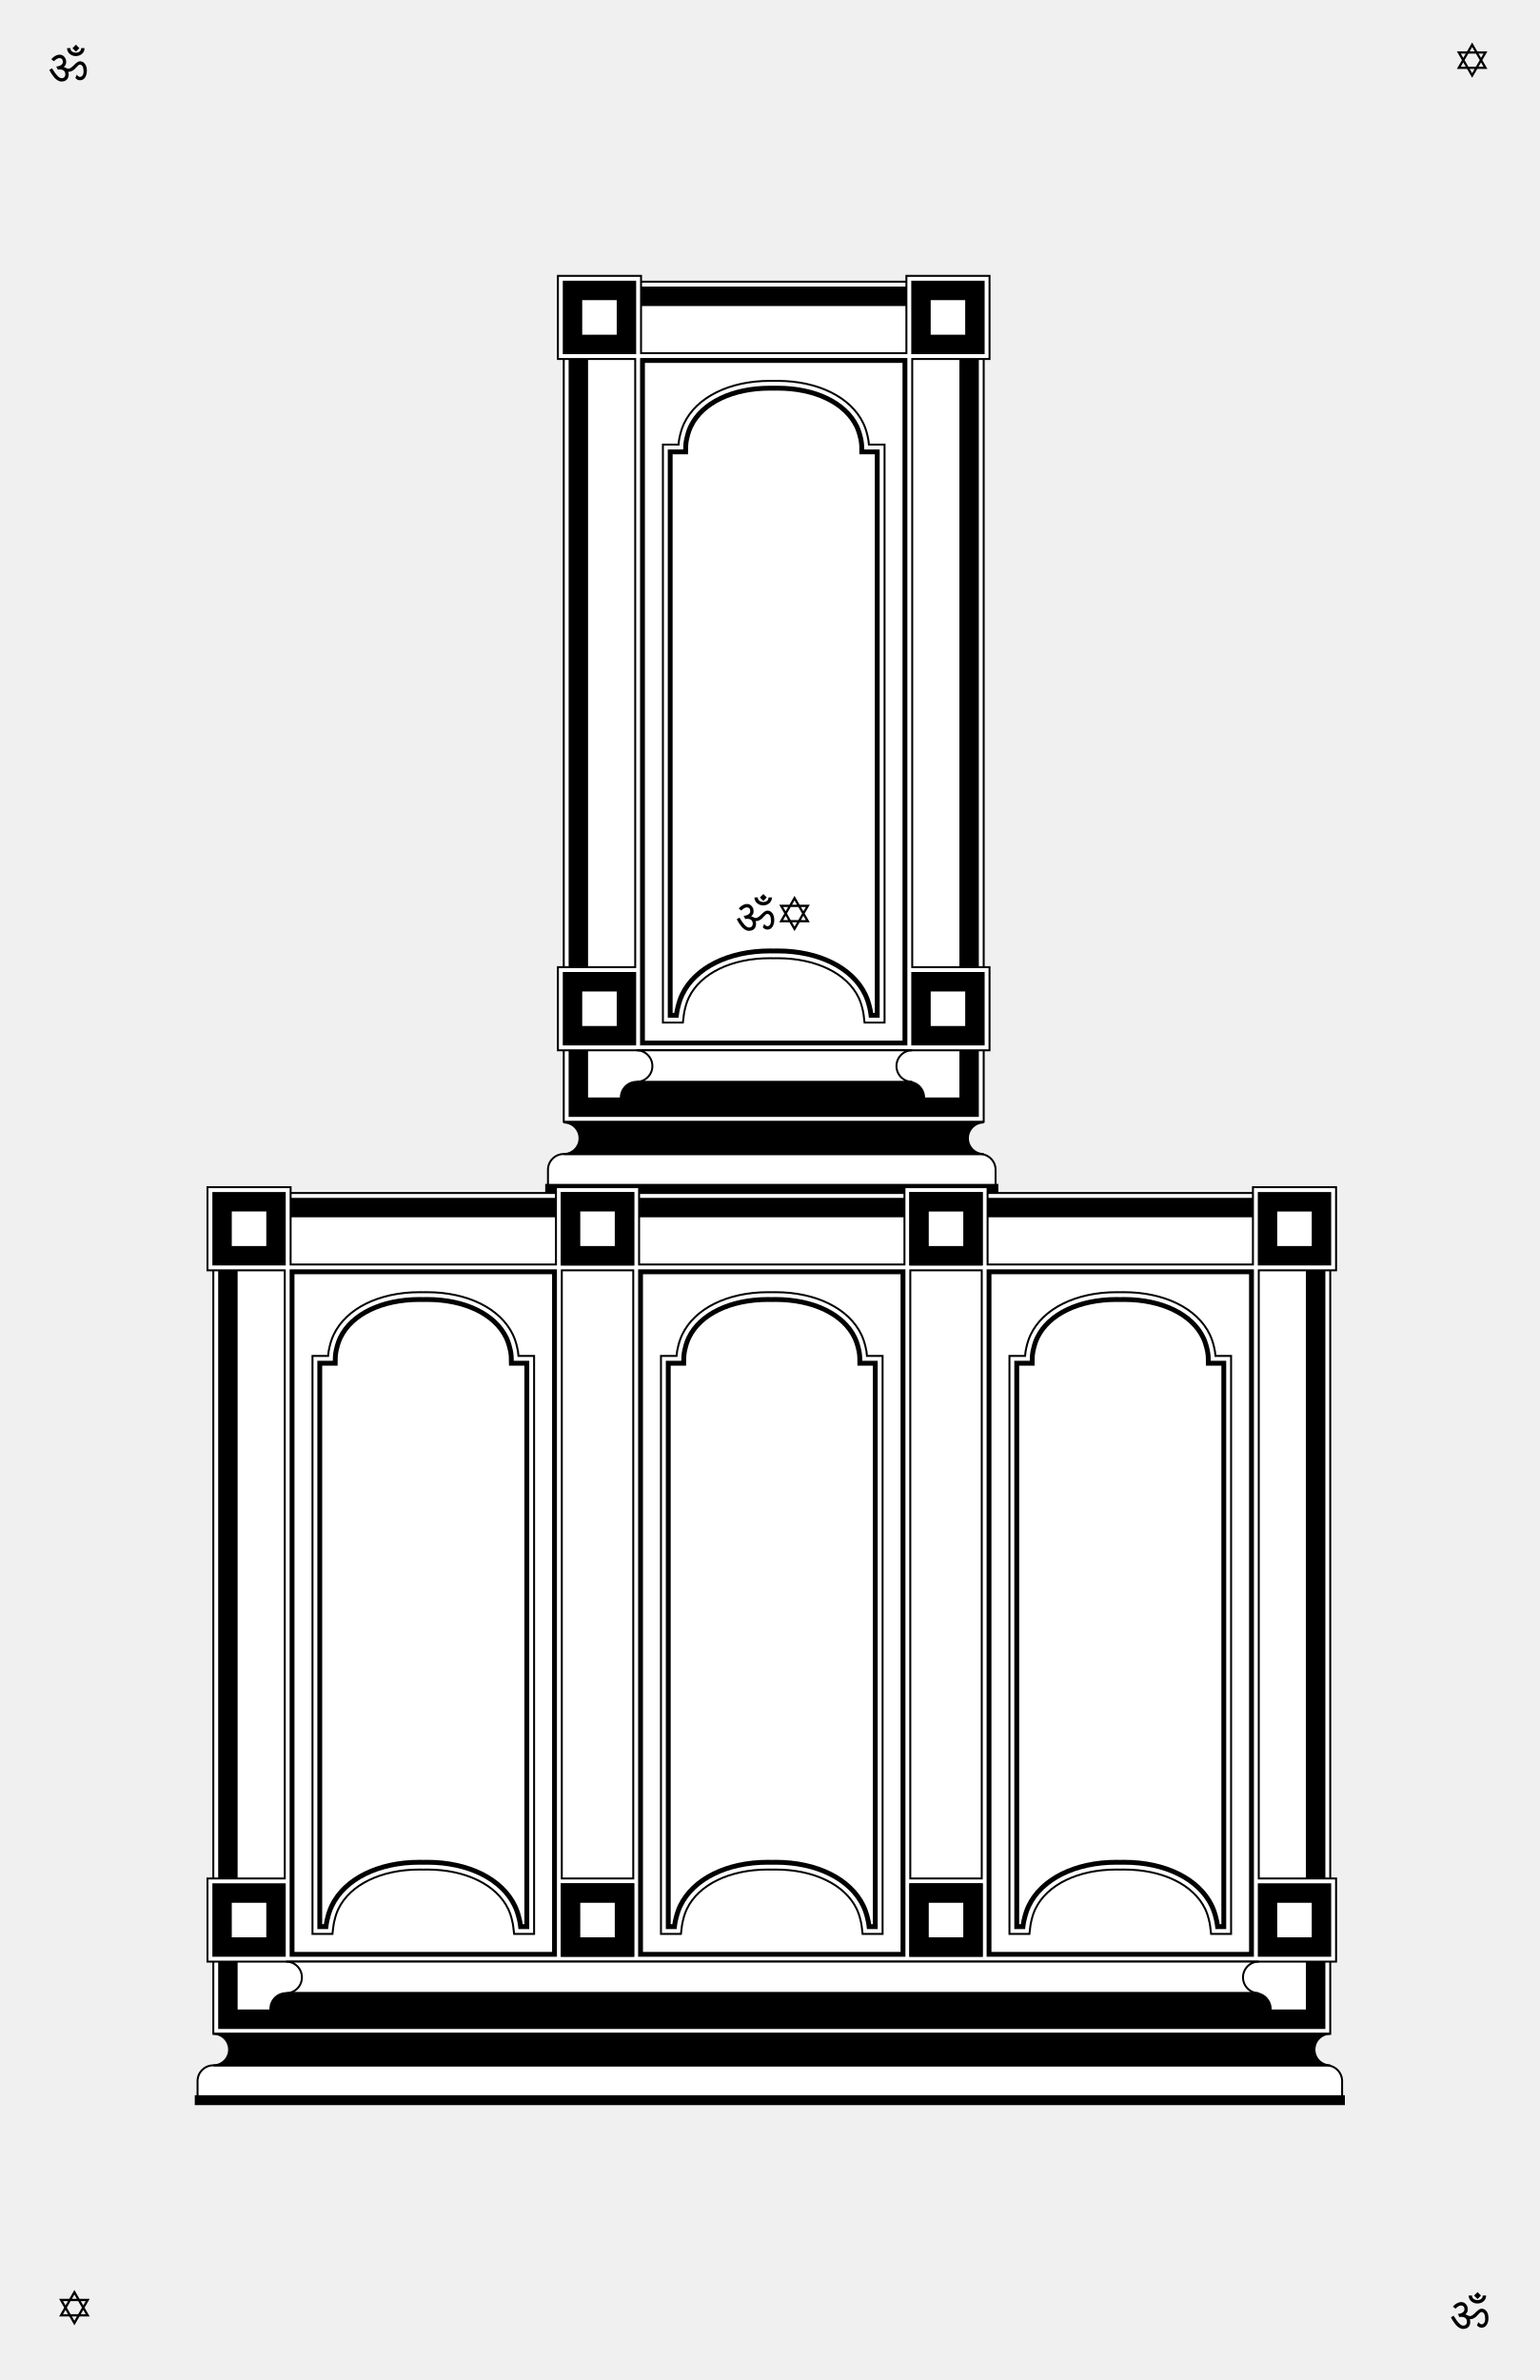
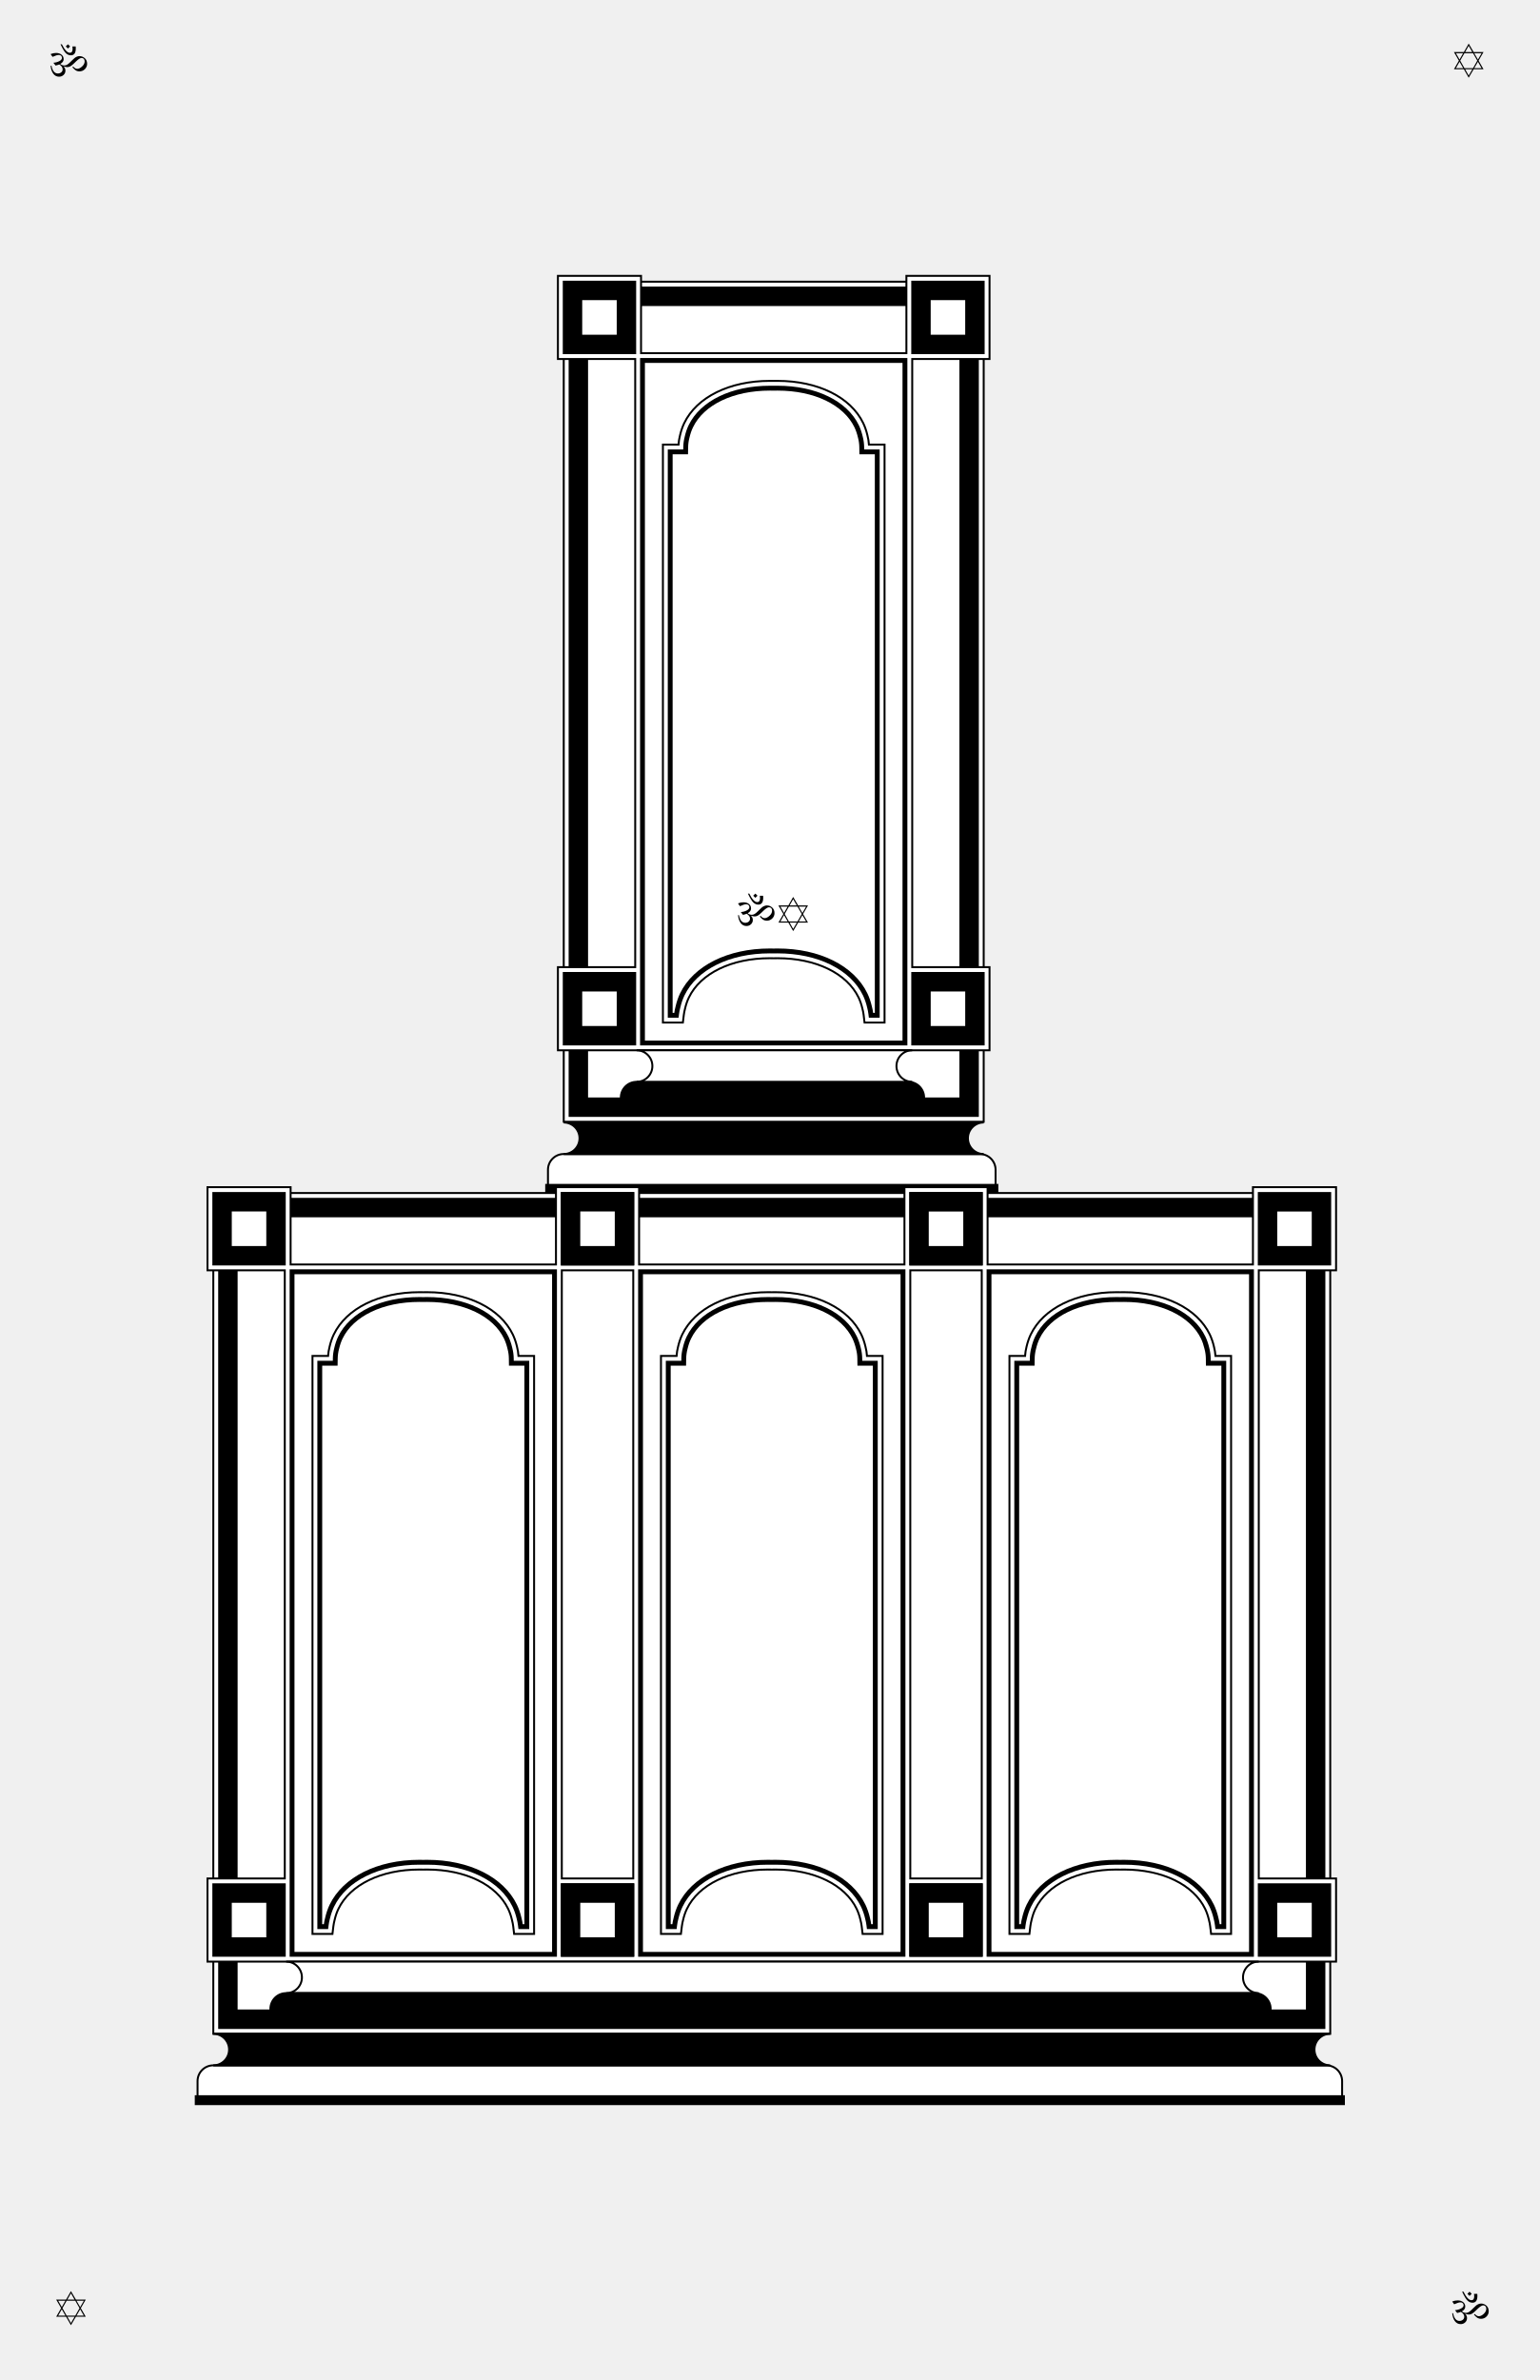
<svg xmlns="http://www.w3.org/2000/svg" id="a" viewBox="0 0 792 1224">
  <rect x="289.99" y="144.87" width="216.02" height="432.03" fill="#fff" stroke="#000" stroke-miterlimit="10" />
  <rect x="184.99" y="255.88" width="426.03" height="210.01" transform="translate(758.89 -37.11) rotate(90)" stroke="#000" stroke-miterlimit="10" />
  <rect x="193.99" y="264.88" width="408.03" height="192.01" transform="translate(758.89 -37.11) rotate(90)" fill="#fff" stroke="#000" stroke-miterlimit="10" />
  <polygon points="509.01 184.63 509.01 141.87 466.25 141.87 466.25 181.63 329.75 181.63 329.75 141.87 286.99 141.87 286.99 184.63 326.75 184.63 326.75 497.39 286.99 497.39 286.99 540.15 326.75 540.15 329.75 540.15 466.25 540.15 469.25 540.15 509.01 540.15 509.01 497.39 469.25 497.39 469.25 184.63 509.01 184.63" fill="#fff" stroke="#000" stroke-miterlimit="10" />
  <polygon points="512.12 609.37 511.04 609.37 510.57 609.37 510.12 609.37 508.57 609.37 502.55 609.37 500.55 609.37 464.24 609.37 462.24 609.37 420.52 609.37 418.52 609.37 413.53 609.37 412.29 609.37 411.53 609.37 410.29 609.37 331.76 609.37 329.76 609.37 293.45 609.37 291.45 609.37 285.43 609.37 283.89 609.37 283.43 609.37 282.96 609.37 281.88 609.37 280.96 609.37 280.96 613.45 282.96 613.45 373.48 613.45 375.48 613.45 511.04 613.45 513.05 613.45 513.05 609.37 512.12 609.37" stroke="#000" stroke-miterlimit="10" />
  <path d="M504.01,593.5h-214.02c-4.48,0-8.11,3.63-8.11,8.11v7.76h230.24v-7.76C512.12,597.13,508.49,593.5,504.01,593.5Z" fill="#fff" stroke="#000" stroke-miterlimit="10" />
  <path d="M497.9,585.39c0-4.48,3.63-8.11,8.11-8.11h-216.02c4.48,0,8.11,3.63,8.11,8.11s-3.63,8.11-8.11,8.11h216.02C501.53,593.5,497.9,589.87,497.9,585.39Z" stroke="#000" stroke-miterlimit="10" />
  <rect x="221.74" y="292.64" width="352.52" height="136.5" transform="translate(758.89 -37.11) rotate(90)" stroke="#000" stroke-miterlimit="10" />
  <rect x="223.24" y="294.14" width="349.52" height="133.51" transform="translate(758.89 -37.11) rotate(90)" fill="#fff" stroke="#000" stroke-miterlimit="10" />
  <path d="M444.72,525.9l-.47-3.96c-.12-1.02-.33-2.07-.61-3.12-.49-2.12-1.16-4.09-1.97-5.78-6.02-12.48-21.99-20.24-41.67-20.24l-2.03.03-2.02-.03c-19.64,0-35.6,7.76-41.61,20.24-.82,1.69-1.48,3.62-1.97,5.74-.29,1.12-.49,2.16-.62,3.16l-.48,3.96h-10.27V228.65h8.03c.1-1.61.37-3.22.78-4.8.52-2.24,1.25-4.37,2.15-6.24,6.46-13.41,23.34-21.73,44.06-21.73l1.96.02,1.95-.02c20.76,0,37.65,8.32,44.11,21.73.9,1.87,1.64,4.04,2.16,6.28.41,1.56.67,3.15.78,4.76h8.03v297.25H444.72Z" fill="#fff" stroke="#000" stroke-miterlimit="10" />
  <path d="M447.39,522.9l-.16-1.32c-.14-1.16-.37-2.34-.68-3.53-.52-2.26-1.27-4.42-2.17-6.31-6.53-13.53-23.53-21.94-44.38-21.94l-2.07.02-1.94-.02c-20.84,0-37.84,8.41-44.36,21.94-.91,1.88-1.64,4.03-2.18,6.37-.32,1.17-.54,2.33-.68,3.47l-.16,1.32h-4.61V231.66h7.95l.03-1.66c.02-1.81.27-3.62.74-5.38.48-2.11,1.14-4.04,1.95-5.71,5.95-12.36,21.79-20.03,41.35-20.03l1.92.02,2.03-.02c19.57,0,35.41,7.67,41.37,20.03.8,1.67,1.46,3.62,1.94,5.66.47,1.81.72,3.6.74,5.43l.02,1.66h7.96v291.24H447.39Z" stroke="#000" stroke-miterlimit="10" />
  <path d="M442.56,233.15l-.03-3.14c-.02-1.67-.25-3.36-.71-5.1-.45-1.94-1.08-3.79-1.83-5.35-5.71-11.83-21.03-19.18-40-19.18l-2.07.02-1.9-.02c-18.98,0-34.3,7.35-40,19.18-.75,1.54-1.38,3.39-1.86,5.44-.43,1.64-.66,3.33-.69,5.02l-.05,3.13h-7.92v288.25h1.79c.15-1.23.38-2.44.7-3.63.56-2.45,1.34-4.7,2.29-6.68,6.77-14.05,24.29-22.79,45.73-22.79l1.91.03,2.08-.03c21.43,0,38.95,8.73,45.73,22.79.96,2.02,1.73,4.26,2.26,6.58q.5,1.86.73,3.73h1.79V233.15H442.56Z" fill="#fff" stroke="#000" stroke-miterlimit="10" />
  <path d="M467.25,556.37h-139.79c-4.47,0-8.11,3.63-8.11,8.11v7.75h156.01v-7.75C475.36,560,471.73,556.37,467.25,556.37Z" stroke="#000" stroke-miterlimit="10" />
  <path d="M461.14,548.26c0-4.48,3.63-8.11,8.11-8.11h-141.79c4.48,0,8.12,3.63,8.12,8.11s-3.64,8.11-8.12,8.11h141.79C464.77,556.37,461.14,552.74,461.14,548.26Z" fill="#fff" stroke="#000" stroke-miterlimit="10" />
  <rect x="289.99" y="144.87" width="36.76" height="36.75" transform="translate(145.12 471.62) rotate(-90)" stroke="#000" stroke-miterlimit="10" />
  <rect x="298.99" y="153.87" width="18.76" height="18.75" transform="translate(145.12 471.62) rotate(-90)" fill="#fff" stroke="#000" stroke-miterlimit="10" />
  <rect x="469.25" y="144.87" width="36.76" height="36.75" transform="translate(324.38 650.88) rotate(-90)" stroke="#000" stroke-miterlimit="10" />
  <rect x="478.25" y="153.87" width="18.76" height="18.75" transform="translate(324.38 650.88) rotate(-90)" fill="#fff" stroke="#000" stroke-miterlimit="10" />
  <rect x="469.25" y="500.39" width="36.76" height="36.75" transform="translate(-31.1374 1006.4) rotate(-90)" stroke="#000" stroke-miterlimit="10" />
  <rect x="478.25" y="509.39" width="18.76" height="18.75" transform="translate(-31.1374 1006.4) rotate(-90)" fill="#fff" stroke="#000" stroke-miterlimit="10" />
  <rect x="289.99" y="500.39" width="36.76" height="36.75" transform="translate(-210.4 827.14) rotate(-90)" stroke="#000" stroke-miterlimit="10" />
  <rect x="298.99" y="509.39" width="18.76" height="18.75" transform="translate(-210.4 827.14) rotate(-90)" fill="#fff" stroke="#000" stroke-miterlimit="10" />
-   <text transform="translate(378.5 478.57)" font-family="ArialUnicodeMS, 'Arial Unicode MS'" font-size="24">
-     <tspan x="0" y="0">ॐ✡</tspan>
-   </text>
+   <path d="M384.59,469.67q.93.79,2.18.79.66,0,1.36-.39t1.74-1.43l.62-.62q.89-.89,1.42-1.34.53-.44,1.21-.73.68-.3,1.38-.3,1.53,0,2.72,1.08,1.19,1.08,1.19,2.88,0,1.59-1.15,2.74-1.15,1.15-2.84,1.15-.86,0-1.63-.38-.77-.38-1.81-1.6l-.14-.16.41-.35q1.03,1.18,2.06,1.18,1.21,0,2.53-1.22,1.32-1.22,1.32-2.62,0-.82-.43-1.29-.42-.46-1.17-.46-.99,0-2.82,1.76l-1,.96q-1.08,1.04-1.85,1.52-.77.47-1.73.47-.67,0-1.96-.44,1.05.9,1.05,2.27,0,1.31-.95,2.2-.96.89-2.32.89-1.84,0-2.98-1.54-1.14-1.54-1.36-4.07h.45q.39,1.98,1.21,2.97.82.99,2.06.99,1.05,0,1.75-.59.71-.59.71-1.55,0-.72-.43-1.35-.43-.63-1.29-1.17-.75.33-1.9.58l-1.13-1.44q1.69-.11,3.05-.83,1.36-.71,1.36-1.69,0-.66-.45-1.08-.46-.42-1.2-.42-1.01,0-3.19.99l-1.02-1.42q1.41-.57,2.83-.57,1.7,0,2.79.86,1.1.87,1.1,2.32Q386.34,468.72,384.59,469.67ZM392.54,460.68q.05.59.05,1.06,0,1.74-.64,2.62-.63.87-1.9.87-1.27,0-2.4-.95-1.14-.95-2.93-4.72h.7q1.09,2.19,2.12,3.29,1.03,1.09,1.99,1.09.71,0,1.07-.51.36-.52.36-1.56,0-.53-.11-1.19H392.54ZM389.66,460.66l-1.11,1.07-1.11-1.07,1.11-1.1L389.66,460.66Z" />
+   <path d="M408.01,461.28l2.56,4.37h5.07l-2.55,4.42,2.55,4.42h-5.07l-2.56,4.37-2.5-4.37h-5.1l2.55-4.42-2.55-4.42h5.1L408.01,461.28ZM401.44,466.25l1.86,3.25,1.85-3.25H401.44ZM403.3,470.64l-1.86,3.27h3.73L403.3,470.64ZM405.82,466.25l-2.18,3.82,2.18,3.84h4.41l2.18-3.84-2.18-3.82H405.82ZM408.01,462.44l-1.83,3.21h3.67L408.01,462.44ZM406.18,474.49l1.83,3.23,1.88-3.23H406.18ZM410.88,466.25l1.87,3.27,1.9-3.27H410.88ZM412.75,470.67l-1.87,3.24h3.75L412.75,470.67Z" />
  <rect x="109.73" y="613.55" width="574.54" height="432.41" fill="#fff" stroke="#000" stroke-miterlimit="10" />
  <rect x="183.8" y="545.49" width="426.41" height="568.53" transform="translate(-432.7571 1226.759) rotate(-90)" stroke="#000" stroke-miterlimit="10" />
  <rect x="192.8" y="554.49" width="408.41" height="550.53" transform="translate(-432.7571 1226.759) rotate(-90)" fill="#fff" stroke="#000" stroke-miterlimit="10" />
  <path d="M687.27,653.31v-42.76h-42.76v39.76h-136.5v-39.76h-42.76v39.76h-136.5v-39.76h-42.76v39.76h-136.5v-39.76h-42.76v42.76h39.76v312.76h-39.76v42.76h580.54v-42.76h-39.76v-312.76H687.27ZM288.99,966.07v-312.76h36.76v312.76H288.99ZM505.01,966.07h-36.76v-312.76h36.76V966.07Z" fill="#fff" stroke="#000" stroke-miterlimit="10" />
  <rect x="41.48" y="761.32" width="352.52" height="136.5" transform="translate(1047.309 611.8294) rotate(90)" stroke="#000" stroke-miterlimit="10" />
  <rect x="42.98" y="762.82" width="349.52" height="133.51" transform="translate(1047.309 611.8292) rotate(90)" fill="#fff" stroke="#000" stroke-miterlimit="10" />
  <path d="M264.46,994.58l-.47-3.96c-.13-1.02-.33-2.07-.61-3.12-.49-2.12-1.16-4.09-1.98-5.78-6.01-12.48-21.98-20.24-41.66-20.24l-2.03.03-2.02-.03c-19.64,0-35.6,7.76-41.61,20.24-.82,1.69-1.48,3.62-1.97,5.74-.29,1.12-.49,2.16-.62,3.16l-.48,3.96h-10.27v-297.24h8.03c.1-1.62.37-3.23.78-4.81.52-2.24,1.25-4.37,2.15-6.24,6.46-13.41,23.34-21.73,44.05-21.73l1.97.02,1.95-.02c20.76,0,37.65,8.32,44.11,21.73.9,1.87,1.64,4.04,2.16,6.28.41,1.56.67,3.15.77,4.77h8.03v297.24H264.46Z" fill="#fff" stroke="#000" stroke-miterlimit="10" />
  <path d="M267.13,991.58l-.16-1.32c-.14-1.16-.37-2.34-.68-3.53-.53-2.26-1.27-4.42-2.18-6.31-6.52-13.53-23.53-21.94-44.37-21.94l-2.07.03-1.94-.03c-20.84,0-37.84,8.41-44.36,21.94-.91,1.89-1.65,4.03-2.19,6.37-.31,1.17-.53,2.33-.67,3.47l-.16,1.32h-4.61v-291.24h7.95l.03-1.66c.02-1.81.27-3.62.73-5.38.49-2.11,1.15-4.04,1.96-5.71,5.95-12.36,21.79-20.03,41.34-20.03l1.93.03,2.03-.03c19.57,0,35.41,7.67,41.37,20.03.79,1.67,1.46,3.63,1.93,5.66.48,1.81.73,3.6.75,5.43l.02,1.66h7.96v291.24H267.13Z" stroke="#000" stroke-miterlimit="10" />
  <path d="M262.3,701.84l-.04-3.15c-.01-1.67-.24-3.36-.7-5.1-.45-1.93-1.09-3.79-1.83-5.35-5.71-11.83-21.03-19.18-40-19.18l-2.07.02-1.91-.02c-18.97,0-34.29,7.35-40,19.18-.74,1.54-1.37,3.39-1.85,5.44-.43,1.64-.66,3.33-.69,5.02l-.05,3.14h-7.92v288.24h1.79c.15-1.23.38-2.44.7-3.63.56-2.45,1.33-4.7,2.29-6.68,6.77-14.05,24.29-22.79,45.73-22.79l1.91.03,2.08-.03c21.42,0,38.94,8.73,45.72,22.79.97,2.02,1.74,4.26,2.27,6.58q.5,1.86.72,3.73h1.79v-288.24H262.3Z" fill="#fff" stroke="#000" stroke-miterlimit="10" />
  <rect x="109.73" y="613.55" width="36.76" height="36.75" transform="translate(-503.82 760.04) rotate(-90)" stroke="#000" stroke-miterlimit="10" />
  <rect x="118.73" y="622.55" width="18.76" height="18.75" transform="translate(-503.82 760.04) rotate(-90)" fill="#fff" stroke="#000" stroke-miterlimit="10" />
  <rect x="288.99" y="613.55" width="36.76" height="36.75" transform="translate(-324.56 939.3) rotate(-90)" stroke="#000" stroke-miterlimit="10" />
  <rect x="297.99" y="622.55" width="18.76" height="18.75" transform="translate(-324.56 939.3) rotate(-90)" fill="#fff" stroke="#000" stroke-miterlimit="10" />
  <rect x="288.99" y="969.07" width="36.76" height="36.75" transform="translate(-680.079 1294.819) rotate(-90)" stroke="#000" stroke-miterlimit="10" />
  <rect x="297.99" y="978.07" width="18.76" height="18.75" transform="translate(-680.079 1294.819) rotate(-90)" fill="#fff" stroke="#000" stroke-miterlimit="10" />
  <rect x="109.73" y="969.07" width="36.76" height="36.75" transform="translate(-859.3397 1115.558) rotate(-90)" stroke="#000" stroke-miterlimit="10" />
  <rect x="118.73" y="978.07" width="18.76" height="18.75" transform="translate(-859.3397 1115.558) rotate(-90)" fill="#fff" stroke="#000" stroke-miterlimit="10" />
  <rect x="220.74" y="761.32" width="352.52" height="136.5" transform="translate(1226.57 432.5687) rotate(90)" stroke="#000" stroke-miterlimit="10" />
  <rect x="222.24" y="762.82" width="349.52" height="133.51" transform="translate(1226.569 432.5685) rotate(90)" fill="#fff" stroke="#000" stroke-miterlimit="10" />
  <path d="M443.72,994.58l-.47-3.96c-.13-1.02-.33-2.07-.61-3.12-.49-2.12-1.16-4.09-1.97-5.78-6.02-12.48-21.99-20.24-41.67-20.24l-2.03.03-2.02-.03c-19.64,0-35.6,7.76-41.61,20.24-.82,1.69-1.48,3.62-1.97,5.74-.29,1.12-.49,2.16-.62,3.16l-.48,3.96h-10.27v-297.24h8.03c.1-1.62.37-3.23.78-4.81.52-2.24,1.25-4.37,2.15-6.24,6.46-13.41,23.34-21.73,44.06-21.73l1.96.02,1.95-.02c20.76,0,37.65,8.32,44.11,21.73.9,1.87,1.64,4.04,2.16,6.28.41,1.56.67,3.15.78,4.77h8.02v297.24H443.72Z" fill="#fff" stroke="#000" stroke-miterlimit="10" />
  <path d="M446.39,991.58l-.16-1.32c-.14-1.16-.37-2.34-.68-3.53-.52-2.26-1.27-4.42-2.18-6.31-6.52-13.53-23.52-21.94-44.37-21.94l-2.07.03-1.94-.03c-20.84,0-37.84,8.41-44.36,21.94-.91,1.89-1.64,4.03-2.18,6.37-.32,1.17-.54,2.33-.68,3.47l-.16,1.32h-4.61v-291.24h7.95l.03-1.66c.02-1.81.27-3.62.74-5.38.48-2.11,1.14-4.04,1.95-5.71,5.95-12.36,21.79-20.03,41.35-20.03l1.92.03,2.03-.03c19.57,0,35.41,7.67,41.37,20.03.8,1.67,1.46,3.63,1.94,5.66.47,1.81.72,3.6.74,5.43l.02,1.66h7.96v291.24H446.39Z" stroke="#000" stroke-miterlimit="10" />
  <path d="M441.56,701.84l-.04-3.15c-.01-1.67-.24-3.36-.7-5.1-.45-1.93-1.09-3.79-1.83-5.35-5.71-11.83-21.03-19.18-40-19.18l-2.07.02-1.9-.02c-18.98,0-34.3,7.35-40,19.18-.75,1.54-1.38,3.39-1.86,5.44-.43,1.64-.66,3.33-.69,5.02l-.05,3.14h-7.92v288.24h1.79c.15-1.23.38-2.44.7-3.63.56-2.45,1.34-4.7,2.29-6.68,6.77-14.05,24.29-22.79,45.73-22.79l1.91.03,2.08-.03c21.42,0,38.94,8.73,45.73,22.79.96,2.02,1.73,4.26,2.26,6.58q.5,1.86.72,3.73h1.79v-288.24H441.56Z" fill="#fff" stroke="#000" stroke-miterlimit="10" />
  <rect x="288.99" y="613.55" width="36.76" height="36.75" transform="translate(-324.56 939.3) rotate(-90)" stroke="#000" stroke-miterlimit="10" />
  <rect x="297.99" y="622.55" width="18.76" height="18.75" transform="translate(-324.56 939.3) rotate(-90)" fill="#fff" stroke="#000" stroke-miterlimit="10" />
  <rect x="468.25" y="613.55" width="36.76" height="36.75" transform="translate(-145.2992 1118.561) rotate(-90)" stroke="#000" stroke-miterlimit="10" />
  <rect x="477.25" y="622.55" width="18.76" height="18.75" transform="translate(-145.2992 1118.561) rotate(-90)" fill="#fff" stroke="#000" stroke-miterlimit="10" />
  <rect x="468.25" y="969.07" width="36.76" height="36.75" transform="translate(-500.8182 1474.08) rotate(-90)" stroke="#000" stroke-miterlimit="10" />
  <rect x="477.25" y="978.07" width="18.76" height="18.75" transform="translate(-500.8182 1474.08) rotate(-90)" fill="#fff" stroke="#000" stroke-miterlimit="10" />
  <rect x="288.99" y="969.07" width="36.76" height="36.75" transform="translate(-680.079 1294.819) rotate(-90)" stroke="#000" stroke-miterlimit="10" />
  <rect x="297.99" y="978.07" width="18.76" height="18.75" transform="translate(-680.079 1294.819) rotate(-90)" fill="#fff" stroke="#000" stroke-miterlimit="10" />
  <polygon points="690.38 1078.05 689.3 1078.05 688.83 1078.05 688.38 1078.05 686.83 1078.05 680.81 1078.05 678.81 1078.05 642.5 1078.05 640.5 1078.05 598.78 1078.05 596.78 1078.05 591.79 1078.05 590.55 1078.05 589.79 1078.05 588.55 1078.05 512.04 1078.05 511.12 1078.05 510.04 1078.05 510.02 1078.05 509.57 1078.05 509.12 1078.05 508.02 1078.05 507.57 1078.05 501.55 1078.05 499.55 1078.05 471.71 1078.05 469.71 1078.05 463.69 1078.05 463.24 1078.05 462.15 1078.05 461.69 1078.05 461.24 1078.05 461.22 1078.05 460.14 1078.05 459.22 1078.05 419.52 1078.05 417.52 1078.05 412.53 1078.05 411.29 1078.05 410.53 1078.05 409.29 1078.05 332.78 1078.05 331.86 1078.05 330.78 1078.05 330.76 1078.05 330.31 1078.05 329.85 1078.05 328.76 1078.05 328.31 1078.05 322.29 1078.05 320.29 1078.05 292.45 1078.05 290.45 1078.05 284.43 1078.05 283.98 1078.05 282.88 1078.05 282.43 1078.05 281.98 1078.05 281.96 1078.05 280.88 1078.05 279.96 1078.05 240.26 1078.05 238.26 1078.05 233.27 1078.05 232.03 1078.05 231.27 1078.05 230.03 1078.05 151.5 1078.05 149.5 1078.05 113.19 1078.05 111.19 1078.05 105.17 1078.05 103.62 1078.05 103.17 1078.05 102.7 1078.05 101.62 1078.05 100.69 1078.05 100.69 1082.13 102.7 1082.13 193.22 1082.13 195.22 1082.13 279.96 1082.13 281.96 1082.13 330.78 1082.13 332.78 1082.13 372.48 1082.13 374.48 1082.13 459.22 1082.13 461.22 1082.13 510.04 1082.13 512.04 1082.13 551.74 1082.13 553.74 1082.13 689.3 1082.13 691.31 1082.13 691.31 1078.05 690.38 1078.05" stroke="#000" stroke-miterlimit="10" />
  <path d="M682.27,1062.18H109.73c-4.48,0-8.11,3.63-8.11,8.11v7.76h588.76v-7.76C690.38,1065.81,686.75,1062.18,682.27,1062.18Z" fill="#fff" stroke="#000" stroke-miterlimit="10" />
  <path d="M676.16,1054.07c0-4.48,3.63-8.11,8.11-8.11H109.73c4.48,0,8.11,3.63,8.11,8.11s-3.63,8.11-8.11,8.11h574.54C679.79,1062.18,676.16,1058.55,676.16,1054.07Z" stroke="#000" stroke-miterlimit="10" />
  <rect x="400" y="761.32" width="352.52" height="136.5" transform="translate(1405.83 253.308) rotate(90)" stroke="#000" stroke-miterlimit="10" />
  <rect x="401.5" y="762.82" width="349.52" height="133.51" transform="translate(1405.83 253.3077) rotate(90)" fill="#fff" stroke="#000" stroke-miterlimit="10" />
  <path d="M622.99,994.58l-.48-3.96c-.12-1.02-.33-2.07-.61-3.12-.49-2.12-1.16-4.09-1.97-5.78-6.02-12.48-21.99-20.24-41.67-20.24l-2.03.03-2.02-.03c-19.64,0-35.6,7.76-41.61,20.24-.82,1.69-1.48,3.62-1.97,5.74-.29,1.12-.49,2.16-.62,3.16l-.48,3.96h-10.27v-297.24h8.03c.11-1.62.37-3.23.78-4.81.52-2.24,1.25-4.37,2.15-6.24,6.46-13.41,23.34-21.73,44.06-21.73l1.96.02,1.95-.02c20.76,0,37.65,8.32,44.11,21.73.9,1.87,1.64,4.04,2.16,6.28.41,1.56.67,3.15.78,4.77h8.03v297.24H622.99Z" fill="#fff" stroke="#000" stroke-miterlimit="10" />
  <path d="M625.65,991.58l-.16-1.32c-.14-1.16-.37-2.34-.68-3.53-.52-2.26-1.27-4.42-2.17-6.31-6.53-13.53-23.53-21.94-44.38-21.94l-2.06.03-1.95-.03c-20.83,0-37.84,8.41-44.36,21.94-.91,1.89-1.64,4.03-2.18,6.37-.31,1.17-.54,2.33-.68,3.47l-.16,1.32h-4.61v-291.24h7.95l.03-1.66c.02-1.81.27-3.62.74-5.38.48-2.11,1.14-4.04,1.95-5.71,5.95-12.36,21.79-20.03,41.35-20.03l1.92.03,2.03-.03c19.57,0,35.41,7.67,41.37,20.03.8,1.67,1.47,3.63,1.94,5.66.47,1.81.72,3.6.74,5.43l.02,1.66h7.96v291.24H625.65Z" stroke="#000" stroke-miterlimit="10" />
  <path d="M620.82,701.84l-.03-3.15c-.02-1.67-.25-3.36-.71-5.1-.45-1.93-1.08-3.79-1.83-5.35-5.71-11.83-21.03-19.18-40-19.18l-2.07.02-1.9-.02c-18.98,0-34.3,7.35-40,19.18-.75,1.54-1.38,3.39-1.86,5.44-.43,1.64-.66,3.33-.69,5.02l-.05,3.14h-7.92v288.24h1.79c.15-1.23.38-2.44.7-3.63.56-2.45,1.34-4.7,2.29-6.68,6.77-14.05,24.29-22.79,45.73-22.79l1.91.03,2.08-.03c21.43,0,38.95,8.73,45.73,22.79.96,2.02,1.73,4.26,2.26,6.58q.5,1.86.73,3.73h1.79v-288.24H620.82Z" fill="#fff" stroke="#000" stroke-miterlimit="10" />
  <rect x="468.25" y="613.55" width="36.76" height="36.75" transform="translate(-145.2992 1118.561) rotate(-90)" stroke="#000" stroke-miterlimit="10" />
  <rect x="477.25" y="622.55" width="18.76" height="18.75" transform="translate(-145.2992 1118.561) rotate(-90)" fill="#fff" stroke="#000" stroke-miterlimit="10" />
  <rect x="647.51" y="613.55" width="36.76" height="36.75" transform="translate(33.9616 1297.822) rotate(-90)" stroke="#000" stroke-miterlimit="10" />
  <rect x="656.51" y="622.55" width="18.76" height="18.75" transform="translate(33.9616 1297.822) rotate(-90)" fill="#fff" stroke="#000" stroke-miterlimit="10" />
  <rect x="647.51" y="969.07" width="36.76" height="36.75" transform="translate(-321.5575 1653.341) rotate(-90)" stroke="#000" stroke-miterlimit="10" />
  <rect x="656.51" y="978.07" width="18.76" height="18.75" transform="translate(-321.5575 1653.341) rotate(-90)" fill="#fff" stroke="#000" stroke-miterlimit="10" />
  <rect x="468.25" y="969.07" width="36.76" height="36.75" transform="translate(-500.8182 1474.08) rotate(-90)" stroke="#000" stroke-miterlimit="10" />
  <rect x="477.25" y="978.07" width="18.76" height="18.75" transform="translate(-500.8182 1474.08) rotate(-90)" fill="#fff" stroke="#000" stroke-miterlimit="10" />
  <path d="M639.4,1016.94c0-4.48,3.63-8.11,8.11-8.11H147.2c4.48,0,8.11,3.63,8.11,8.11s-3.63,8.11-8.11,8.11h500.31C643.03,1025.05,639.4,1021.42,639.4,1016.94Z" fill="#fff" stroke="#000" stroke-miterlimit="10" />
  <path d="M645.51,1025.05H147.2c-4.48,0-8.11,3.63-8.11,8.11v7.75h514.53v-7.75C653.62,1028.68,649.99,1025.05,645.51,1025.05Z" stroke="#000" stroke-miterlimit="10" />
-   <text transform="translate(24.9 41.78)" font-family="ArialUnicodeMS, 'Arial Unicode MS'" font-size="24">
-     <tspan x="0" y="0">ॐ</tspan>
-   </text>
-   <text transform="translate(745.881 1197.59)" font-family="ArialUnicodeMS, 'Arial Unicode MS'" font-size="24">
-     <tspan x="0" y="0">ॐ</tspan>
-   </text>
-   <text transform="translate(28.205 1195.551)" font-family="ArialUnicodeMS, 'Arial Unicode MS'" font-size="24">
-     <tspan x="0" y="0">✡</tspan>
-   </text>
-   <text transform="translate(747.21 39.69)" font-family="ArialUnicodeMS, 'Arial Unicode MS'" font-size="24">
-     <tspan x="0" y="0">✡</tspan>
-   </text>
+   <path d="M30.99,32.88q.93.79,2.18.79.66,0,1.35-.39t1.74-1.43l.62-.62q.9-.89,1.43-1.34.53-.44,1.21-.74.68-.29,1.37-.29,1.54,0,2.73,1.08,1.19,1.08,1.19,2.88,0,1.58-1.15,2.74-1.15,1.15-2.84,1.15-.86,0-1.63-.38-.77-.38-1.81-1.6l-.14-.16.41-.35q1.03,1.18,2.06,1.18,1.21,0,2.52-1.22,1.32-1.22,1.32-2.62,0-.82-.42-1.29-.42-.46-1.17-.46-1,0-2.83,1.76l-.99.96q-1.08,1.04-1.85,1.52-.78.47-1.74.47-.67,0-1.95-.44,1.05.9,1.05,2.27,0,1.31-.95,2.2-.96.89-2.32.89-1.84,0-2.98-1.54-1.14-1.54-1.37-4.07h.46q.39,1.98,1.21,2.97.82.99,2.06.99,1.04,0,1.75-.59.71-.59.71-1.55,0-.72-.43-1.35-.44-.63-1.29-1.17-.75.33-1.9.58l-1.14-1.44q1.7-.12,3.06-.83,1.36-.71,1.36-1.69,0-.67-.46-1.08-.45-.42-1.19-.42-1.01,0-3.19.99l-1.02-1.42q1.41-.58,2.83-.58,1.69,0,2.79.87,1.1.87,1.1,2.32Q32.74,31.93,30.99,32.88ZM38.94,23.89q.04.59.04,1.06,0,1.74-.63,2.62-.63.87-1.9.87-1.28,0-2.41-.95-1.13-.95-2.92-4.72h.7q1.09,2.19,2.12,3.29,1.02,1.09,1.98,1.09.72,0,1.08-.51.35-.52.35-1.56,0-.53-.1-1.19H38.94ZM36.05,23.87l-1.1,1.07-1.11-1.07,1.11-1.1L36.05,23.87Z" />
+   <path d="M751.97,1188.7q.93.78,2.18.78.66,0,1.36-.39t1.74-1.43l.62-.62q.89-.89,1.42-1.33.54-.45,1.22-.74.68-.29,1.37-.29,1.53,0,2.72,1.07,1.19,1.08,1.19,2.89,0,1.58-1.15,2.73-1.15,1.16-2.83,1.16-.87,0-1.64-.38-.77-.38-1.81-1.6l-.14-.17.41-.35q1.03,1.18,2.06,1.18,1.21,0,2.53-1.21,1.32-1.22,1.32-2.63,0-.82-.42-1.28-.43-.47-1.18-.47-.99,0-2.82,1.76l-1,.96q-1.08,1.05-1.85,1.52-.77.48-1.73.48-.67,0-1.96-.45,1.05.9,1.05,2.27,0,1.32-.95,2.21-.96.89-2.31.89-1.84,0-2.99-1.54-1.14-1.54-1.36-4.08h.45q.39,1.98,1.21,2.98.82.99,2.06.99,1.05,0,1.76-.6.71-.59.71-1.55,0-.71-.44-1.35-.43-.63-1.29-1.17-.75.33-1.9.59l-1.13-1.44q1.7-.12,3.06-.84,1.36-.71,1.36-1.68,0-.67-.46-1.09-.46-.41-1.2-.41-1,0-3.18.98l-1.02-1.42q1.4-.57,2.82-.57,1.7,0,2.8.87,1.09.86,1.09,2.32Q753.72,1187.75,751.97,1188.7ZM759.92,1179.71q.05.58.05,1.05,0,1.75-.64,2.62-.63.87-1.89.87-1.28,0-2.41-.95-1.13-.94-2.93-4.72h.71q1.09,2.19,2.11,3.29,1.03,1.09,1.99,1.09.71,0,1.07-.51.36-.52.36-1.56,0-.53-.11-1.18H759.92ZM757.04,1179.68l-1.1,1.07-1.12-1.07,1.12-1.1L757.04,1179.68Z" />
+   <path d="M36.49,1178.27l2.57,4.37h5.06l-2.54,4.41,2.54,4.42h-5.06l-2.57,4.37-2.5-4.37h-5.09l2.54-4.42-2.54-4.41h5.09L36.49,1178.27ZM29.93,1183.23l1.85,3.25,1.85-3.25H29.93ZM31.78,1187.63l-1.85,3.27h3.72L31.78,1187.63ZM34.3,1183.23l-2.18,3.82,2.18,3.85h4.42l2.18-3.85-2.18-3.82H34.3ZM36.49,1179.43l-1.83,3.21h3.67L36.49,1179.43ZM34.66,1191.47l1.83,3.24,1.89-3.24H34.66ZM39.36,1183.23l1.88,3.27,1.89-3.27H39.36ZM41.24,1187.65l-1.88,3.25h3.75L41.24,1187.65Z" />
+   <path d="M755.49,22.41l2.57,4.37h5.06l-2.54,4.41,2.54,4.42h-5.06l-2.57,4.37-2.49-4.37h-5.1l2.54-4.42-2.54-4.41h5.1L755.49,22.41ZM748.93,27.37l1.85,3.25,1.85-3.25H748.93ZM750.78,31.77l-1.85,3.27h3.73L750.78,31.77ZM753.3,27.37l-2.18,3.82,2.18,3.85h4.42l2.18-3.85-2.18-3.82H753.3ZM755.49,23.57l-1.83,3.21h3.67L755.49,23.57ZM753.66,35.61l1.83,3.24,1.89-3.24H753.66ZM758.36,27.37l1.88,3.27,1.9-3.27H758.36ZM760.24,31.79l-1.88,3.25h3.75L760.24,31.79Z" />
</svg>
